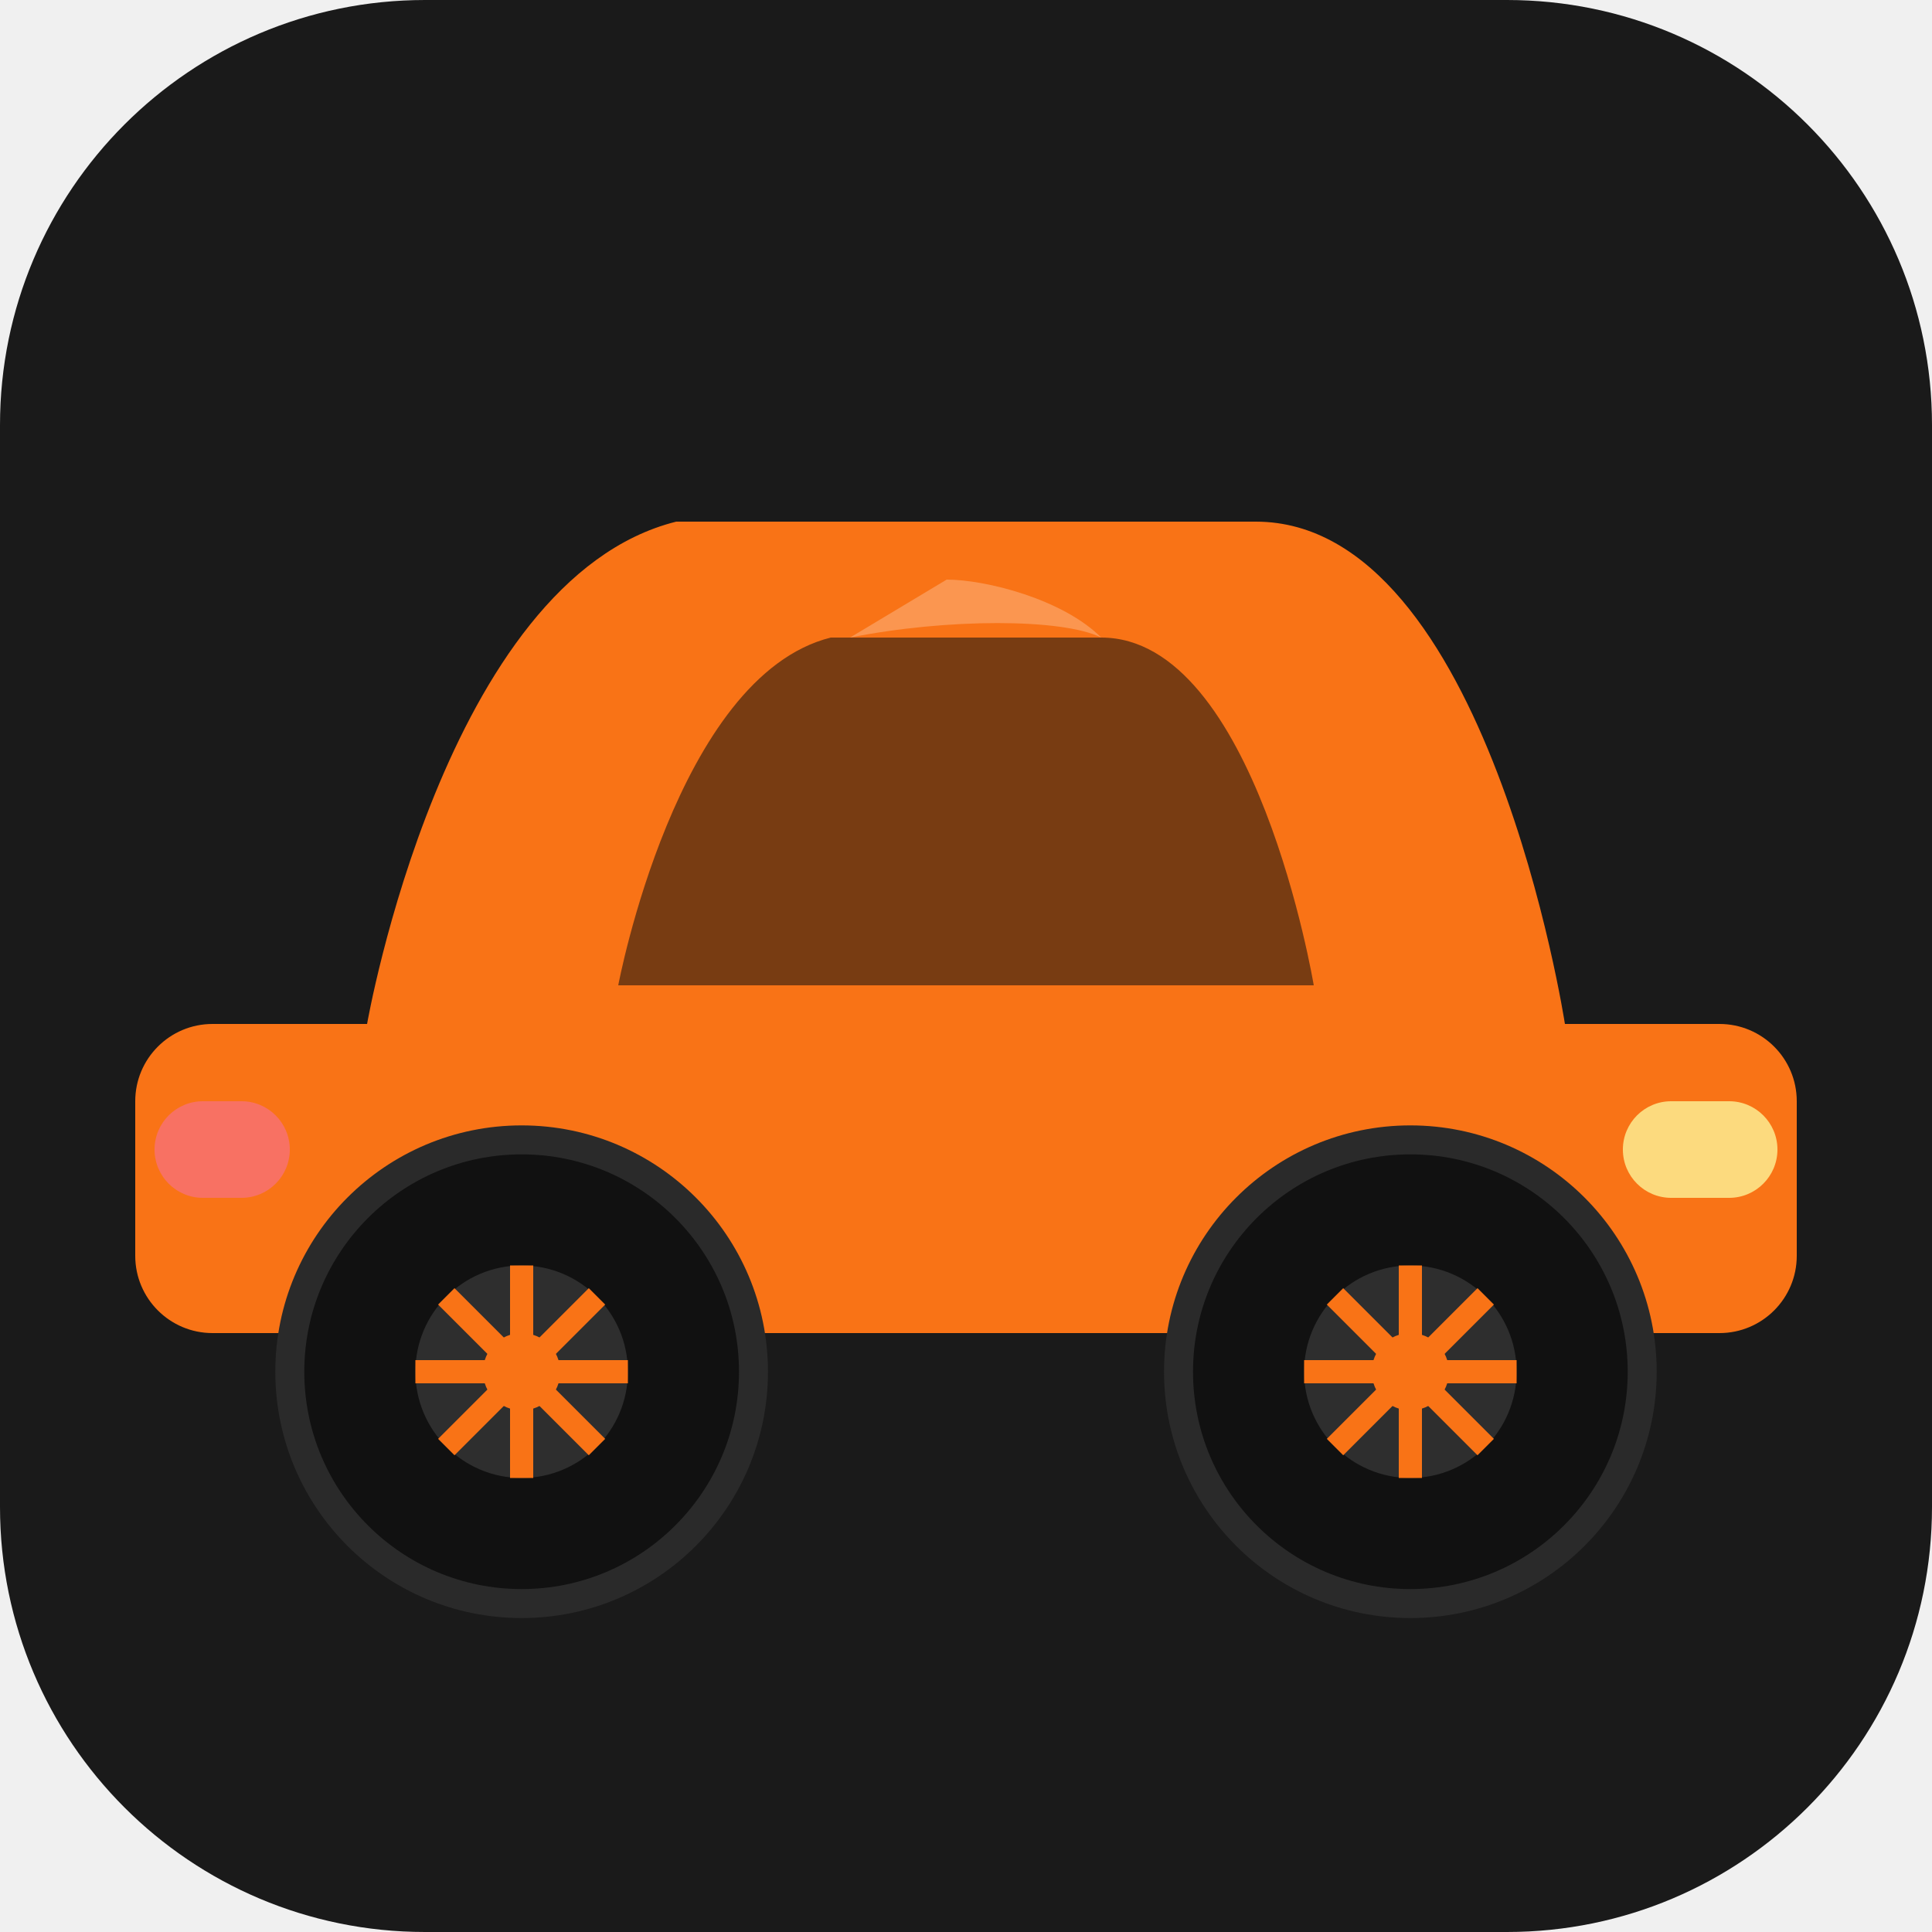
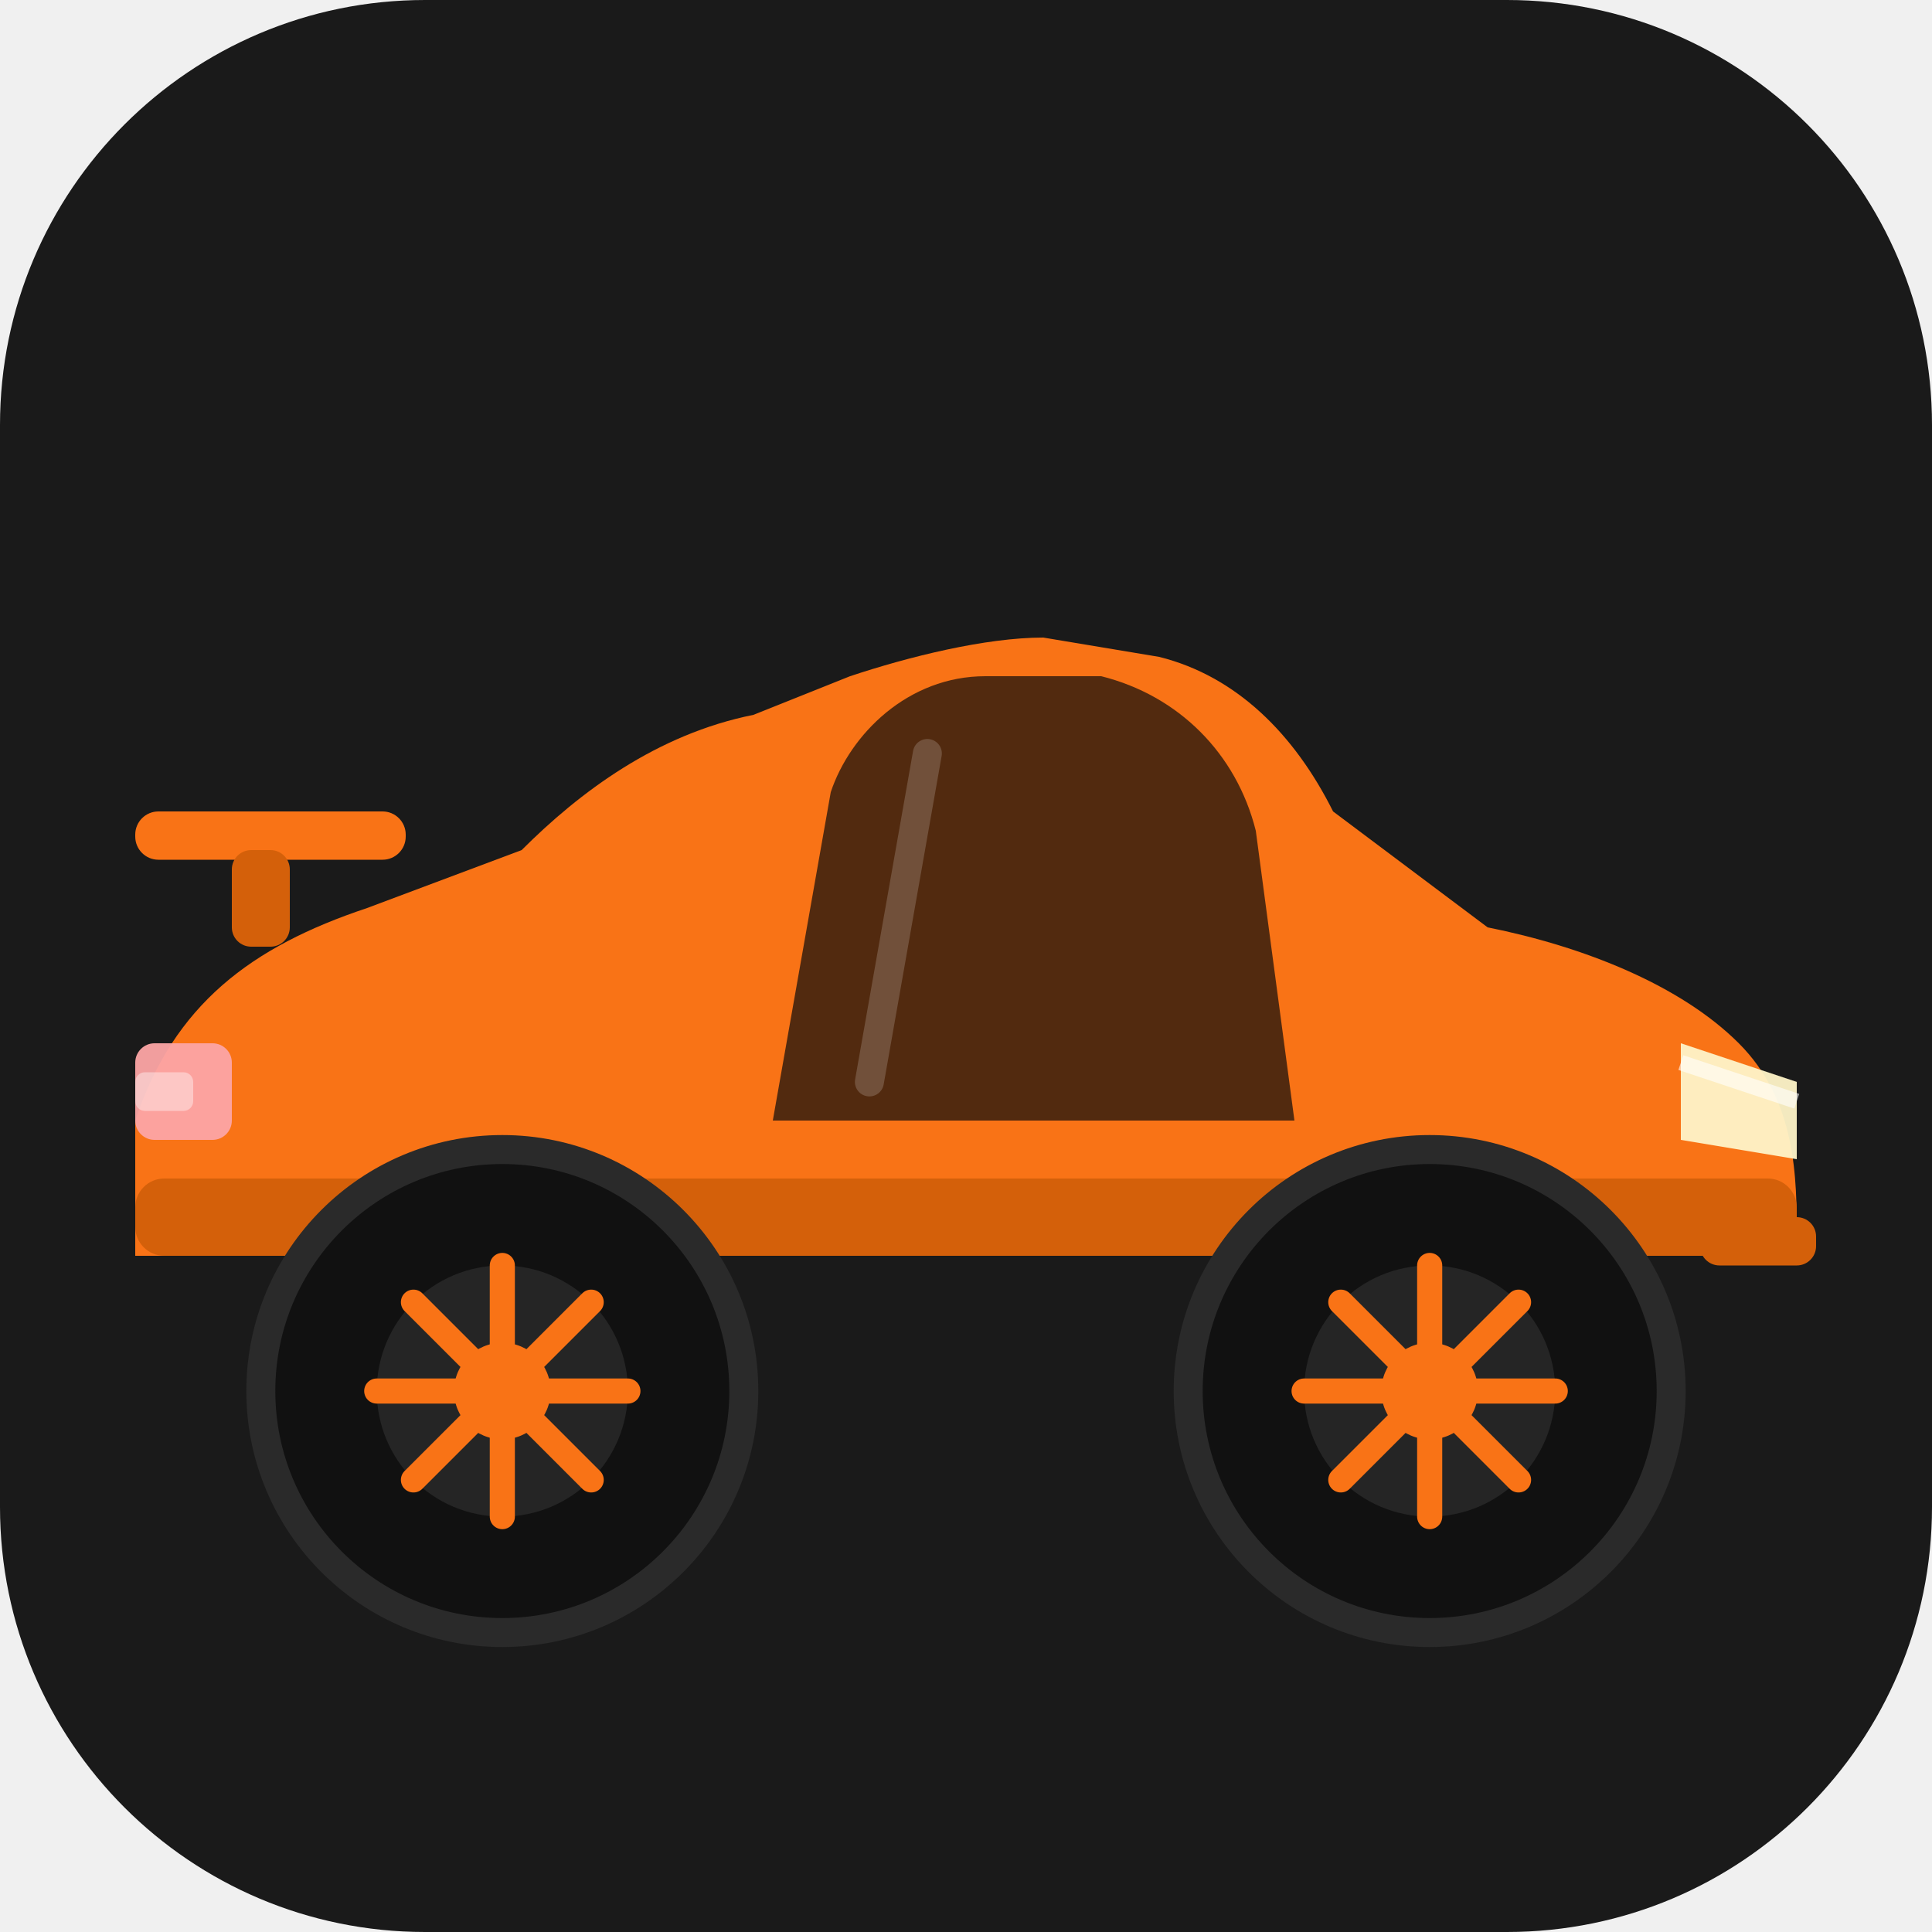
<svg xmlns="http://www.w3.org/2000/svg" viewBox="0 0 100 100">
  <rect width="100" height="100" rx="22" fill="#1a1a1a" />
-   <rect x="7" y="53" width="86" height="16" rx="4" fill="#f97316" />
-   <path d="M 19,53            C 19,53 23,30 35,27            L 65,27            C 77,27 81,53 81,53 Z" fill="#f97316" />
-   <path d="M 32,51            C 32,51 35,35 43,33            L 57,33            C 65,33 68,51 68,51 Z" fill="#0f0f0f" opacity="0.55" />
-   <path d="M 44,33 C 49,32 55,32 57,33 C 55,31 51,30 49,30 Z" fill="white" opacity="0.25" />
-   <rect x="84" y="57" width="8" height="5" rx="2.5" fill="#fde68a" opacity="0.9" />
-   <rect x="8" y="57" width="7" height="5" rx="2.5" fill="#f87171" opacity="0.85" />
-   <circle cx="27" cy="71" r="12" fill="#111" />
-   <circle cx="73" cy="71" r="12" fill="#111" />
-   <circle cx="27" cy="71" r="12" fill="none" stroke="#2a2a2a" stroke-width="1.5" />
-   <circle cx="73" cy="71" r="12" fill="none" stroke="#2a2a2a" stroke-width="1.5" />
-   <circle cx="27" cy="71" r="5.5" fill="#2e2e2e" />
-   <circle cx="73" cy="71" r="5.5" fill="#2e2e2e" />
-   <line x1="27" y1="65.5" x2="27" y2="76.5" stroke="#f97316" stroke-width="1.2" />
-   <line x1="21.5" y1="71" x2="32.5" y2="71" stroke="#f97316" stroke-width="1.2" />
-   <line x1="23.1" y1="67.1" x2="30.9" y2="74.9" stroke="#f97316" stroke-width="1.2" />
-   <line x1="30.9" y1="67.1" x2="23.1" y2="74.9" stroke="#f97316" stroke-width="1.2" />
-   <line x1="73" y1="65.5" x2="73" y2="76.5" stroke="#f97316" stroke-width="1.2" />
-   <line x1="67.5" y1="71" x2="78.5" y2="71" stroke="#f97316" stroke-width="1.2" />
-   <line x1="69.1" y1="67.1" x2="76.9" y2="74.9" stroke="#f97316" stroke-width="1.2" />
-   <line x1="76.9" y1="67.1" x2="69.1" y2="74.9" stroke="#f97316" stroke-width="1.2" />
-   <circle cx="27" cy="71" r="2" fill="#f97316" />
-   <circle cx="73" cy="71" r="2" fill="#f97316" />
+   <path d="     M 7,65     L 7,58     C 9,52 13,49 19,47     L 27,44     C 30,41 34,38 39,37     L 44,35     C 47,34 51,33 54,33     L 60,34     C 64,35 67,38 69,42     L 77,48     C 82,49 87,51 90,54     C 93,57 93,61 93,64     L 93,65 Z   " fill="#f97316" />
+   <rect x="7" y="61" width="86" height="4" rx="1.5" fill="#d4600a" />
+   <path d="     M 40,58     L 43,41     C 44,38 47,35 51,35     L 57,35     C 61,36 64,39 65,43     L 67,58 Z   " fill="#0c0c0c" opacity="0.7" />
+   <line x1="45" y1="56" x2="48" y2="39" stroke="white" stroke-width="1.5" stroke-linecap="round" opacity="0.18" />
+   <rect x="7" y="42" width="14" height="2.5" rx="1.2" fill="#f97316" />
+   <rect x="12" y="44" width="3" height="5" rx="1" fill="#d4600a" />
+   <rect x="88" y="63" width="6" height="2.5" rx="1" fill="#d4600a" />
+   <path d="M 87,54 L 93,56 L 93,60 L 87,59 Z" fill="#fef3c7" opacity="0.95" />
+   <line x1="87" y1="55" x2="93" y2="57" stroke="white" stroke-width="0.8" opacity="0.6" />
+   <rect x="7" y="54" width="5" height="5" rx="1" fill="#fca5a5" opacity="0.95" />
+   <rect x="7" y="55.5" width="3" height="2" rx="0.5" fill="white" opacity="0.4" />
+   <circle cx="74" cy="72" r="12.5" fill="#111" />
+   <circle cx="74" cy="72" r="12.5" fill="none" stroke="#2a2a2a" stroke-width="1.5" />
+   <circle cx="74" cy="72" r="6.5" fill="#252525" />
+   <line x1="74" y1="65.5" x2="74" y2="78.5" stroke="#f97316" stroke-width="1.3" stroke-linecap="round" />
+   <line x1="67.5" y1="72" x2="80.5" y2="72" stroke="#f97316" stroke-width="1.3" stroke-linecap="round" />
+   <line x1="69.4" y1="67.4" x2="78.6" y2="76.6" stroke="#f97316" stroke-width="1.3" stroke-linecap="round" />
+   <line x1="78.6" y1="67.4" x2="69.4" y2="76.6" stroke="#f97316" stroke-width="1.3" stroke-linecap="round" />
+   <circle cx="74" cy="72" r="2.5" fill="#f97316" />
+   <circle cx="26" cy="72" r="12.5" fill="#111" />
+   <circle cx="26" cy="72" r="12.5" fill="none" stroke="#2a2a2a" stroke-width="1.5" />
+   <circle cx="26" cy="72" r="6.5" fill="#252525" />
+   <line x1="26" y1="65.5" x2="26" y2="78.5" stroke="#f97316" stroke-width="1.3" stroke-linecap="round" />
+   <line x1="19.5" y1="72" x2="32.5" y2="72" stroke="#f97316" stroke-width="1.3" stroke-linecap="round" />
+   <line x1="21.4" y1="67.4" x2="30.6" y2="76.6" stroke="#f97316" stroke-width="1.3" stroke-linecap="round" />
+   <line x1="30.6" y1="67.4" x2="21.4" y2="76.6" stroke="#f97316" stroke-width="1.3" stroke-linecap="round" />
+   <circle cx="26" cy="72" r="2.5" fill="#f97316" />
</svg>
